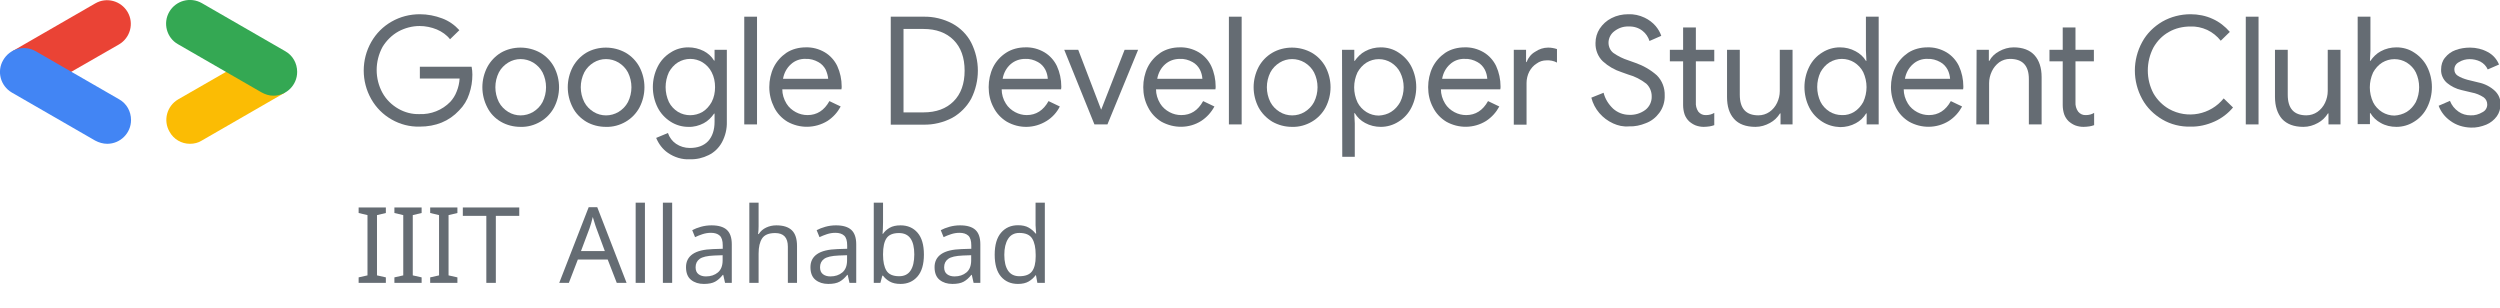
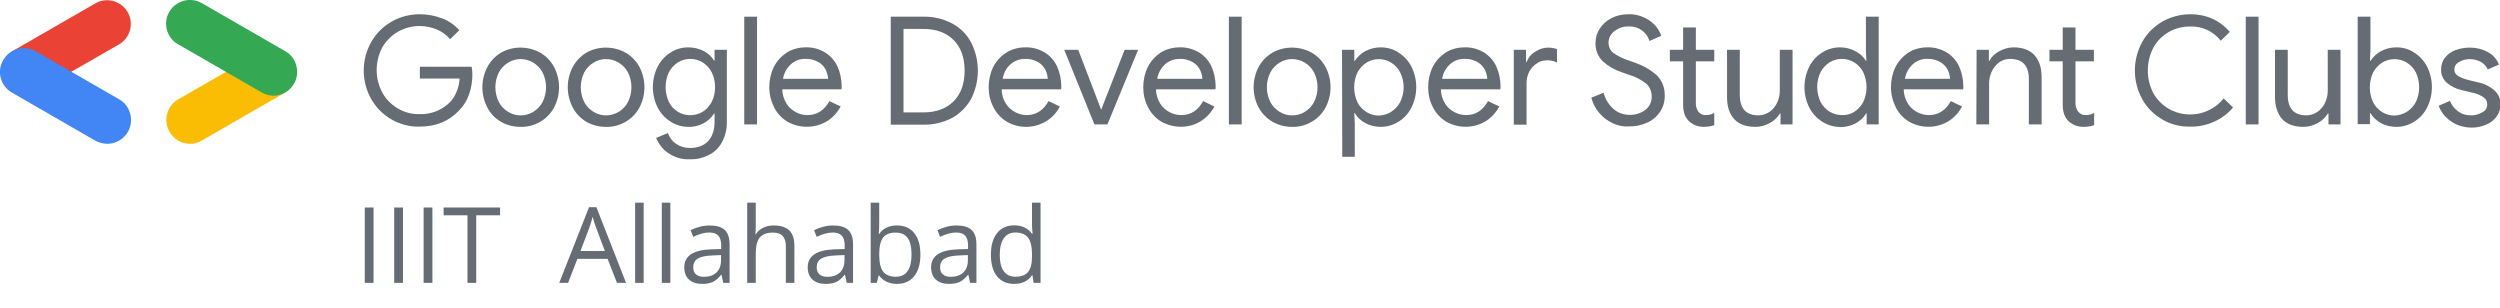
<svg xmlns="http://www.w3.org/2000/svg" version="1.1" id="Layer_1" x="0px" y="0px" viewBox="0 0 1018.8 125.2" style="enable-background:new 0 0 1018.8 125.2;" xml:space="preserve">
  <style type="text/css">
	.st0{fill:#656C73;}
	.st1{fill:#EA4335;}
	.st2{fill:#4285F4;}
	.st3{fill:#FBBC04;}
	.st4{fill:#34A853;}
- 	.st5{font-family:'ArialMT';}
+ 	.st5{font-family:'OpenSans';}
	.st6{font-size:43.01px;}
</style>
  <path class="st0" d="M159.6,48.7c-3.5-2-6.3-4.8-8.3-8.3c-4.1-7.2-4.1-16.1,0-23.3c2-3.5,4.8-6.3,8.3-8.3s7.4-3,11.5-3  c3.1,0,6.2,0.6,9.1,1.7c2.7,1,5.1,2.7,7,4.8l-3.8,3.7c-1.4-1.8-3.3-3.1-5.4-4c-2.2-0.9-4.6-1.4-7-1.4c-3,0-6,0.8-8.6,2.2  c-2.7,1.5-4.9,3.7-6.5,6.3c-3.2,5.9-3.2,13,0,18.8c1.5,2.7,3.8,4.9,6.4,6.4c2.6,1.5,5.6,2.3,8.6,2.2c4.7,0.2,9.3-1.6,12.6-5  c1.1-1.2,2-2.6,2.6-4.2c0.7-1.7,1.1-3.5,1.2-5.3h-16.2v-4.8h21.1c0.2,1.1,0.3,2.1,0.3,3.2c0,2.7-0.4,5.3-1.3,7.9  c-0.8,2.5-2.2,4.8-4.1,6.7c-4.1,4.4-9.5,6.6-16.1,6.6C167,51.7,163.1,50.7,159.6,48.7z" />
  <path class="st0" d="M204.1,49.6c-2.4-1.4-4.3-3.4-5.5-5.8c-2.7-5.2-2.7-11.3,0-16.5c1.3-2.4,3.2-4.4,5.5-5.8c2.4-1.4,5.2-2.1,8-2.1  s5.6,0.7,8.1,2.1c2.4,1.4,4.3,3.4,5.6,5.8c2.7,5.2,2.7,11.3,0,16.5c-1.3,2.4-3.2,4.4-5.6,5.8c-2.4,1.4-5.2,2.2-8.1,2.1  C209.3,51.7,206.5,51,204.1,49.6z M217.3,45.6c1.6-1,2.9-2.3,3.8-4c1.9-3.8,1.9-8.3,0-12.1c-0.9-1.7-2.2-3-3.8-4  c-3.2-1.9-7.1-1.9-10.2,0c-1.6,1-2.9,2.3-3.8,4c-1.9,3.8-1.9,8.3,0,12.1c0.9,1.7,2.2,3,3.8,4C210.2,47.5,214.1,47.5,217.3,45.6z" />
  <path class="st0" d="M238.9,49.6c-2.3-1.4-4.3-3.4-5.5-5.8c-2.7-5.2-2.7-11.3,0-16.5c1.3-2.4,3.2-4.4,5.5-5.8c2.4-1.4,5.2-2.1,8-2.1  s5.6,0.7,8.1,2.1c2.4,1.4,4.3,3.4,5.6,5.8c2.7,5.2,2.7,11.3,0,16.5c-1.3,2.4-3.2,4.4-5.6,5.8c-2.4,1.4-5.2,2.2-8.1,2.1  C244.1,51.7,241.3,51,238.9,49.6z M252.1,45.6c1.6-1,2.9-2.3,3.8-4c1.9-3.8,1.9-8.3,0-12.1c-0.9-1.7-2.2-3-3.8-4  c-3.2-1.9-7.1-1.9-10.2,0c-1.6,1-2.9,2.3-3.8,4c-1.9,3.8-1.9,8.3,0,12.1c0.9,1.7,2.2,3,3.8,4C245,47.5,248.9,47.5,252.1,45.6z" />
  <path class="st0" d="M272.2,62.3c-2.2-1.5-3.8-3.7-4.8-6.1l4.8-2c0.6,1.8,1.7,3.3,3.3,4.4c1.6,1.1,3.6,1.7,5.6,1.7  c3.2,0,5.7-0.9,7.5-2.8c1.7-1.9,2.6-4.5,2.6-7.9v-3.3H291c-1.1,1.6-2.5,3-4.2,3.9c-1.9,1-4.1,1.6-6.3,1.5c-2.5,0-5-0.7-7.2-2.1  c-2.2-1.4-4.1-3.4-5.3-5.8c-2.6-5.2-2.6-11.4,0-16.6c1.2-2.4,3-4.4,5.3-5.8c2.1-1.4,4.6-2.1,7.2-2.1c2.2,0,4.3,0.5,6.3,1.5  c1.7,0.9,3.2,2.2,4.2,3.9h0.2v-4.4h5v29.2c0.1,3-0.6,5.9-2,8.5c-1.2,2.2-3.1,4.1-5.4,5.2c-2.4,1.2-5,1.8-7.7,1.7  C278,65.1,274.8,64.1,272.2,62.3z M286.3,45.6c1.6-1,2.8-2.4,3.7-4c1-1.9,1.4-4,1.4-6.1s-0.4-4.2-1.4-6.1c-0.8-1.6-2.1-3-3.7-4  c-1.5-0.9-3.2-1.4-5-1.4s-3.5,0.5-5,1.4c-1.6,1-2.8,2.4-3.7,4c-1.8,3.9-1.8,8.3,0,12.2c0.8,1.6,2.1,3,3.7,4  C279.3,47.4,283.2,47.4,286.3,45.6L286.3,45.6z" />
  <path class="st0" d="M303.3,6.8h5.2v43.9h-5.2V6.8z" />
  <path class="st0" d="M320.9,49.6c-2.3-1.4-4.2-3.4-5.4-5.8c-1.3-2.6-2-5.4-2-8.3c0-2.8,0.6-5.6,1.8-8.1c1.2-2.4,3-4.4,5.2-5.9  c2.3-1.5,5.1-2.2,7.8-2.2c2.7-0.1,5.4,0.6,7.8,2c2.2,1.3,4,3.3,5.1,5.6c1.2,2.6,1.8,5.5,1.8,8.3c0,0.4,0,0.8-0.1,1.2h-24.1  c0,2,0.6,4,1.7,5.8c0.9,1.5,2.3,2.7,3.8,3.5s3.1,1.2,4.8,1.2c3.8,0,6.8-1.9,8.9-5.7l4.6,2.2c-1.3,2.4-3.1,4.4-5.4,5.9  C332.1,52.4,325.9,52.4,320.9,49.6L320.9,49.6z M337.5,32.1c-0.1-1.3-0.5-2.5-1-3.7c-0.7-1.3-1.7-2.4-3-3.1  c-1.6-0.9-3.4-1.4-5.2-1.3c-2.2-0.1-4.4,0.7-6,2.2c-1.7,1.5-2.8,3.6-3.2,5.9H337.5z" />
  <path class="st0" d="M363,6.8h13.3c4.1-0.1,8.2,0.9,11.8,2.8c3.3,1.8,6,4.5,7.7,7.8c3.6,7.2,3.6,15.6,0,22.8c-1.8,3.3-4.5,6-7.7,7.8  c-3.6,1.9-7.7,2.9-11.8,2.8H363V6.8z M376.3,45.8c5.2,0,9.3-1.5,12.3-4.5s4.5-7.2,4.5-12.5s-1.5-9.5-4.5-12.5s-7.1-4.5-12.3-4.5  h-8.1v34H376.3z" />
  <path class="st0" d="M410.3,49.6c-2.3-1.4-4.2-3.4-5.4-5.8c-1.4-2.6-2-5.4-2-8.3c0-2.8,0.6-5.6,1.8-8.1c1.2-2.4,3-4.4,5.3-5.9  s5.1-2.2,7.8-2.2c2.7-0.1,5.4,0.6,7.8,2c2.2,1.3,4,3.3,5.1,5.6c1.2,2.6,1.8,5.5,1.8,8.3c0,0.4,0,0.8-0.1,1.2h-24.2  c0,2,0.6,4.1,1.7,5.8c0.9,1.5,2.3,2.7,3.8,3.5s3.1,1.2,4.7,1.2c3.8,0,6.8-1.9,8.9-5.7l4.6,2.2c-1.2,2.4-3.1,4.5-5.4,5.9  C421.5,52.4,415.4,52.5,410.3,49.6L410.3,49.6z M427,32.1c-0.1-1.3-0.4-2.5-1-3.7c-0.7-1.3-1.7-2.4-3-3.1c-1.6-0.9-3.4-1.4-5.2-1.3  c-2.2,0-4.3,0.7-6,2.2s-2.8,3.6-3.2,5.9H427z" />
  <path class="st0" d="M433.7,20.3h5.7l9.3,24.3h0.1l9.5-24.3h5.5l-12.5,30.4H446L433.7,20.3z" />
  <path class="st0" d="M473.3,49.6c-2.3-1.4-4.2-3.4-5.4-5.8c-1.4-2.6-2-5.4-2-8.3c0-2.8,0.6-5.6,1.8-8.1c1.2-2.4,3-4.4,5.2-5.9  c2.3-1.5,5.1-2.2,7.8-2.2c2.7-0.1,5.4,0.6,7.8,2c2.2,1.3,4,3.3,5.1,5.6c1.2,2.6,1.8,5.5,1.8,8.3c0,0.4,0,0.8-0.1,1.2h-24.2  c0,2,0.6,4,1.7,5.8c0.9,1.5,2.3,2.7,3.8,3.5s3.1,1.2,4.8,1.2c3.9,0,6.8-1.9,8.9-5.7l4.6,2.2c-1.3,2.4-3.1,4.4-5.4,5.9  C484.6,52.4,478.4,52.4,473.3,49.6L473.3,49.6z M490,32.1c-0.1-1.3-0.4-2.5-1-3.7c-0.7-1.3-1.7-2.4-3-3.1c-1.6-0.9-3.4-1.4-5.2-1.3  c-2.2,0-4.3,0.7-6,2.2s-2.8,3.6-3.2,5.9H490z" />
  <path class="st0" d="M500.8,6.8h5.2v43.9h-5.2V6.8z" />
  <path class="st0" d="M518.5,49.6c-2.3-1.4-4.3-3.4-5.6-5.8c-2.7-5.2-2.7-11.3,0-16.5c1.3-2.4,3.2-4.4,5.6-5.8c2.4-1.4,5.2-2.1,8-2.1  s5.6,0.7,8.1,2.1c2.4,1.4,4.3,3.4,5.6,5.8c2.7,5.2,2.7,11.3,0,16.5c-1.3,2.4-3.2,4.4-5.6,5.8c-2.4,1.4-5.2,2.2-8.1,2.1  C523.7,51.7,521,51,518.5,49.6z M531.7,45.6c1.6-1,2.9-2.3,3.8-4c1.9-3.8,1.9-8.3,0-12.1c-0.9-1.7-2.2-3-3.8-4  c-3.2-1.9-7.1-1.9-10.2,0c-1.6,1-2.9,2.3-3.8,4c-1.9,3.8-1.9,8.3,0,12.1c0.9,1.7,2.2,3,3.8,4C524.6,47.5,528.6,47.5,531.7,45.6z" />
  <path class="st0" d="M546.9,20.3h5v4.5h0.2c1.1-1.6,2.5-3,4.2-3.9c2-1.1,4.2-1.6,6.4-1.6c2.6,0,5.1,0.7,7.2,2.1  c2.2,1.4,4.1,3.4,5.3,5.8c2.6,5.2,2.6,11.4,0,16.6c-1.2,2.4-3,4.4-5.3,5.8c-2.2,1.4-4.7,2.1-7.2,2.1c-2.2,0-4.4-0.5-6.4-1.6  c-1.7-0.9-3.2-2.3-4.2-4h-0.2l0.2,4.2v13.6H547L546.9,20.3z M566.9,45.6c1.6-1,2.8-2.4,3.7-4c1.9-3.8,1.9-8.3,0-12.1  c-0.8-1.6-2.1-3-3.7-4c-1.5-0.9-3.2-1.4-5-1.4s-3.5,0.5-5,1.4c-1.6,1-2.8,2.4-3.7,4c-1.8,3.9-1.8,8.3,0,12.2c0.8,1.6,2.1,3,3.7,4  c1.5,0.9,3.2,1.4,5,1.4C563.7,47,565.5,46.5,566.9,45.6L566.9,45.6z" />
  <path class="st0" d="M589.4,49.6c-2.3-1.4-4.2-3.4-5.4-5.8c-1.4-2.6-2-5.4-2-8.3c0-2.8,0.6-5.6,1.8-8.1c1.2-2.4,3-4.4,5.2-5.9  c2.3-1.5,5.1-2.2,7.8-2.2c2.7-0.1,5.4,0.6,7.8,2c2.2,1.3,4,3.3,5.1,5.6c1.2,2.6,1.8,5.5,1.8,8.3c0,0.4,0,0.8-0.1,1.2h-24.2  c0,2,0.6,4,1.7,5.8c0.9,1.5,2.3,2.7,3.8,3.5s3.1,1.2,4.8,1.2c3.8,0,6.8-1.9,8.9-5.7l4.6,2.2c-1.3,2.4-3.1,4.4-5.4,5.9  C600.6,52.4,594.4,52.4,589.4,49.6L589.4,49.6z M606.1,32.1c-0.1-1.3-0.4-2.5-1-3.7c-0.7-1.3-1.7-2.4-3-3.1  c-1.6-0.9-3.4-1.4-5.2-1.3c-2.2-0.1-4.4,0.7-6,2.2c-1.7,1.5-2.8,3.6-3.2,5.9H606.1z" />
  <path class="st0" d="M616.9,20.3h5v5h0.2c0.7-1.8,1.9-3.3,3.5-4.2c1.6-1.1,3.4-1.7,5.3-1.7c1.2,0,2.4,0.2,3.6,0.6v5.5  c-1.3-0.7-2.8-1-4.3-0.9c-1.4,0-2.8,0.4-4,1.3c-1.3,0.8-2.3,2-3,3.3c-0.7,1.4-1.1,3-1.1,4.6v17h-5.2V20.3z" />
  <path class="st0" d="M657.4,50.3c-4.4-2-7.7-5.8-8.9-10.5l5-2c0.6,2.5,2,4.7,3.9,6.5c1.8,1.6,4.1,2.5,6.6,2.5c2.3,0.1,4.6-0.6,6.5-2  c1.7-1.3,2.7-3.4,2.6-5.6c0-1.9-0.8-3.8-2.2-5.1c-2.2-1.7-4.7-3-7.3-3.7l-2.8-1c-2.8-0.9-5.4-2.4-7.6-4.4c-2-1.9-3.1-4.7-3-7.5  c0-2.1,0.6-4.1,1.7-5.8c1.2-1.8,2.8-3.3,4.8-4.3c2.1-1.1,4.5-1.6,6.8-1.6c2.3-0.1,4.6,0.4,6.7,1.4c1.7,0.8,3.3,2,4.5,3.4  c1,1.2,1.8,2.5,2.3,4l-4.8,2.1c-0.5-1.6-1.5-3.1-2.8-4.1c-1.6-1.3-3.7-1.9-5.7-1.8c-2.1-0.1-4.1,0.6-5.8,1.9  c-1.5,1.1-2.4,2.9-2.4,4.7c0,1.6,0.7,3.2,2,4.2c1.9,1.3,3.9,2.3,6.1,3l2.8,1c3.2,1.1,6.2,2.8,8.8,5.1c2.2,2.2,3.3,5.2,3.2,8.2  c0.1,2.5-0.7,5.1-2.2,7.1c-1.4,1.9-3.3,3.4-5.5,4.2c-2.2,0.9-4.5,1.4-6.9,1.3C661.5,51.7,659.4,51.2,657.4,50.3z" />
  <path class="st0" d="M691,51.1c-1-0.4-1.9-1-2.7-1.7c-0.8-0.8-1.4-1.7-1.8-2.8c-0.4-1.2-0.6-2.5-0.6-3.8V25h-5.4v-4.7h5.4v-9.1h5.2  v9.1h7.5V25h-7.5v16.6c-0.1,1.4,0.2,2.7,1,3.9c0.8,1,2,1.5,3.2,1.4c1.2,0,2.3-0.3,3.3-0.9v5c-0.6,0.2-1.2,0.4-1.9,0.5  c-0.8,0.1-1.6,0.2-2.4,0.2C693.2,51.7,692.1,51.5,691,51.1z" />
  <path class="st0" d="M706.7,48.5c-2-2.2-2.9-5.2-2.9-9V20.3h5.2v18.3c0,5.6,2.5,8.4,7.6,8.4c1.6,0,3.2-0.5,4.5-1.4s2.4-2.2,3.1-3.7  c0.7-1.5,1.1-3.1,1.1-4.8V20.3h5.2v30.4h-4.9v-4.5h-0.2c-1,1.6-2.4,3-4.1,3.9c-1.8,1-3.8,1.6-5.9,1.6  C711.5,51.7,708.6,50.6,706.7,48.5z" />
  <path class="st0" d="M742.6,49.6c-2.2-1.4-4.1-3.4-5.3-5.8c-2.6-5.2-2.6-11.4,0-16.6c1.2-2.4,3-4.4,5.3-5.8c2.2-1.4,4.7-2.1,7.2-2.1  c2.2,0,4.4,0.5,6.4,1.6c1.7,0.9,3.2,2.2,4.2,3.9h0.2l-0.2-4.2V6.8h5.2v43.9h-4.9v-4.5h-0.2c-1,1.7-2.5,3.1-4.2,4  c-2,1.1-4.2,1.6-6.4,1.6C747.3,51.7,744.8,51,742.6,49.6z M755.6,45.6c1.6-1,2.8-2.4,3.7-4c1.8-3.9,1.8-8.3,0-12.2  c-0.8-1.6-2.1-3-3.7-4c-1.5-0.9-3.2-1.4-5-1.4s-3.5,0.5-5,1.4c-1.6,1-2.8,2.4-3.7,4c-1.8,3.8-1.8,8.3,0,12.1c0.8,1.6,2.1,3,3.7,4  c1.5,0.9,3.2,1.4,5,1.4C752.4,47,754.1,46.5,755.6,45.6L755.6,45.6z" />
  <path class="st0" d="M778,49.6c-2.3-1.4-4.2-3.4-5.4-5.8c-1.3-2.6-2-5.4-2-8.3c0-2.8,0.6-5.6,1.8-8.1c1.2-2.4,3-4.4,5.2-5.9  c2.3-1.5,5.1-2.2,7.8-2.2c2.7-0.1,5.4,0.6,7.8,2c2.2,1.3,4,3.3,5.1,5.6c1.2,2.6,1.8,5.5,1.8,8.3c0,0.4,0,0.8-0.1,1.2h-24.2  c0,2,0.6,4,1.7,5.8c0.9,1.5,2.3,2.7,3.8,3.5s3.1,1.2,4.8,1.2c3.8,0,6.8-1.9,8.9-5.7l4.6,2.2c-1.3,2.4-3.1,4.4-5.4,5.9  C789.2,52.4,783,52.4,778,49.6L778,49.6z M794.7,32.1c-0.1-1.3-0.4-2.5-1-3.7c-0.7-1.3-1.7-2.4-3-3.1c-1.6-0.9-3.4-1.4-5.2-1.3  c-2.2-0.1-4.4,0.7-6,2.2c-1.7,1.5-2.8,3.6-3.2,5.9H794.7z" />
  <path class="st0" d="M805.5,20.3h5v4.5h0.2c0.9-1.7,2.3-3,4-3.9c1.8-1,3.8-1.6,5.9-1.6c3.7,0,6.6,1.1,8.5,3.2s2.9,5.1,2.9,8.9v19.3  h-5.2V32.2c0-5.5-2.6-8.2-7.7-8.2c-1.6,0-3.1,0.5-4.4,1.4c-1.3,1-2.3,2.2-3,3.7s-1.1,3.1-1.1,4.8v16.8h-5.2L805.5,20.3z" />
  <path class="st0" d="M845.7,51.1c-1-0.4-1.9-1-2.7-1.7c-0.8-0.8-1.4-1.7-1.8-2.8c-0.4-1.2-0.6-2.5-0.6-3.8V25h-5.4v-4.7h5.4v-9.1  h5.2v9.1h7.5V25h-7.5v16.6c-0.1,1.4,0.3,2.8,1.1,3.9c0.8,1,2,1.5,3.2,1.4c1.2,0,2.3-0.3,3.3-0.9v5c-0.6,0.2-1.2,0.4-1.9,0.5  c-0.8,0.1-1.6,0.2-2.4,0.2C847.9,51.7,846.8,51.5,845.7,51.1z" />
  <path class="st0" d="M881.2,48.7c-3.4-2-6.3-4.8-8.2-8.3c-4-7.3-4-16,0-23.3c1.9-3.5,4.8-6.3,8.2-8.3c3.5-2,7.5-3,11.5-3  c3.1,0,6.2,0.6,9,1.9c2.7,1.2,5.1,3.1,7,5.3l-3.7,3.6c-1.5-1.9-3.4-3.4-5.5-4.4c-2.2-1-4.5-1.5-6.9-1.4c-3,0-6.1,0.7-8.7,2.2  c-2.7,1.5-4.8,3.7-6.3,6.3c-3.1,5.9-3.1,13,0,18.8c1.5,2.6,3.7,4.8,6.3,6.3c7.5,4.2,16.9,2.4,22.3-4.3l3.8,3.7  c-2,2.4-4.6,4.4-7.5,5.7c-3.1,1.4-6.5,2.2-9.9,2.1C888.6,51.7,884.6,50.7,881.2,48.7z" />
  <path class="st0" d="M915.2,6.8h5.2v43.9h-5.2V6.8z" />
  <path class="st0" d="M930,48.5c-1.9-2.2-2.9-5.2-2.9-9V20.3h5.2v18.3c0,5.6,2.5,8.4,7.6,8.4c1.6,0,3.2-0.5,4.5-1.4s2.4-2.2,3.1-3.7  c0.7-1.5,1.1-3.1,1.1-4.8V20.3h5.2v30.4h-4.9v-4.5h-0.2c-1,1.6-2.4,3-4.1,3.9c-1.8,1-3.8,1.6-5.9,1.6C934.8,51.7,932,50.6,930,48.5z  " />
  <path class="st0" d="M970.2,50.1c-1.7-0.9-3.2-2.3-4.2-4h-0.2v4.5h-5V6.8h5.2v13.8l-0.2,4.2h0.2c1.1-1.6,2.5-3,4.2-3.9  c2-1.1,4.2-1.6,6.4-1.6c2.6,0,5.1,0.7,7.2,2.1c2.2,1.4,4.1,3.4,5.3,5.8c2.6,5.2,2.6,11.4,0,16.6c-1.2,2.4-3,4.4-5.3,5.8  c-2.2,1.4-4.7,2.1-7.2,2.1C974.3,51.7,972.1,51.2,970.2,50.1z M980.8,45.6c1.6-1,2.8-2.4,3.7-4c1.8-3.8,1.8-8.3,0-12.1  c-0.8-1.6-2.1-3-3.7-4c-1.5-0.9-3.2-1.4-5-1.4s-3.5,0.5-5,1.4c-1.6,1-2.8,2.4-3.7,4c-1.8,3.9-1.8,8.3,0,12.2c0.8,1.6,2.1,3,3.7,4  c1.5,0.9,3.2,1.4,5,1.4C977.5,47,979.3,46.5,980.8,45.6L980.8,45.6z" />
  <path class="st0" d="M998.5,49.2c-2.1-1.5-3.8-3.6-4.7-6.1l4.6-2c0.7,1.8,1.9,3.3,3.5,4.4c1.4,1,3.1,1.5,4.9,1.5  c1.7,0.1,3.4-0.4,4.9-1.3c1.2-0.6,1.9-1.8,1.9-3.1c0-1.2-0.5-2.2-1.4-2.9c-1.5-1-3.2-1.7-4.9-2l-4.2-1c-2.2-0.5-4.2-1.5-5.9-2.9  c-1.6-1.4-2.5-3.4-2.4-5.5c0-1.8,0.5-3.5,1.6-4.8c1.1-1.4,2.6-2.5,4.3-3.1c1.9-0.7,3.9-1,5.9-1c2.5,0,5,0.6,7.2,1.8  c2.1,1.1,3.7,2.9,4.6,5.1l-4.6,2c-0.6-1.4-1.7-2.5-3-3.2c-1.4-0.7-2.9-1-4.4-1s-3,0.4-4.3,1.2c-1.2,0.6-1.9,1.7-1.9,3  c0,1,0.4,1.9,1.3,2.5c1.2,0.8,2.6,1.3,4,1.7l4.5,1.1c2.5,0.5,4.9,1.7,6.8,3.5c1.5,1.5,2.3,3.4,2.2,5.5c0,1.7-0.5,3.4-1.5,4.8  c-1.1,1.5-2.6,2.7-4.3,3.4c-2,0.8-4.1,1.3-6.3,1.2C1003.8,51.9,1000.9,51,998.5,49.2z" />
  <path class="st1" d="M28.8,29.4l19.7-11.3c4.6-2.7,6.2-8.6,3.5-13.2s-8.6-6.2-13.2-3.5l0,0L4.8,21L28.8,29.4z" />
  <path class="st2" d="M43.7,58.6c5.3,0,9.7-4.3,9.7-9.7c0-3.5-1.8-6.7-4.8-8.4l-34-19.6C9.9,18.2,4,19.8,1.3,24.5  C-1.4,29.1,0.2,35,4.8,37.7l34,19.6C40.3,58.1,42,58.6,43.7,58.6z" />
  <path class="st3" d="M77.4,58.6c1.7,0,3.4-0.4,4.8-1.3l34-19.6L92.6,29l-20,11.5c-4.6,2.7-6.2,8.6-3.5,13.2  C70.8,56.8,74,58.6,77.4,58.6z" />
  <path class="st4" d="M111.4,39c5.3,0,9.7-4.3,9.7-9.7c0-3.5-1.8-6.7-4.8-8.4l-34-19.6C77.6-1.4,71.7,0.2,69,4.8S67.9,15.4,72.5,18  l34,19.6C108.1,38.5,109.7,39,111.4,39z" />
  <text transform="matrix(1 0 0 1 144.43 115.27)" class="st0 st5 st6">IIIT</text>
  <text transform="matrix(1 0 0 1 203.92 114.27)" class="st0 st5 st6"> </text>
  <text transform="matrix(1 0 0 1 227.903 115.27)" class="st0 st5 st6">Allahabad</text>
</svg>
